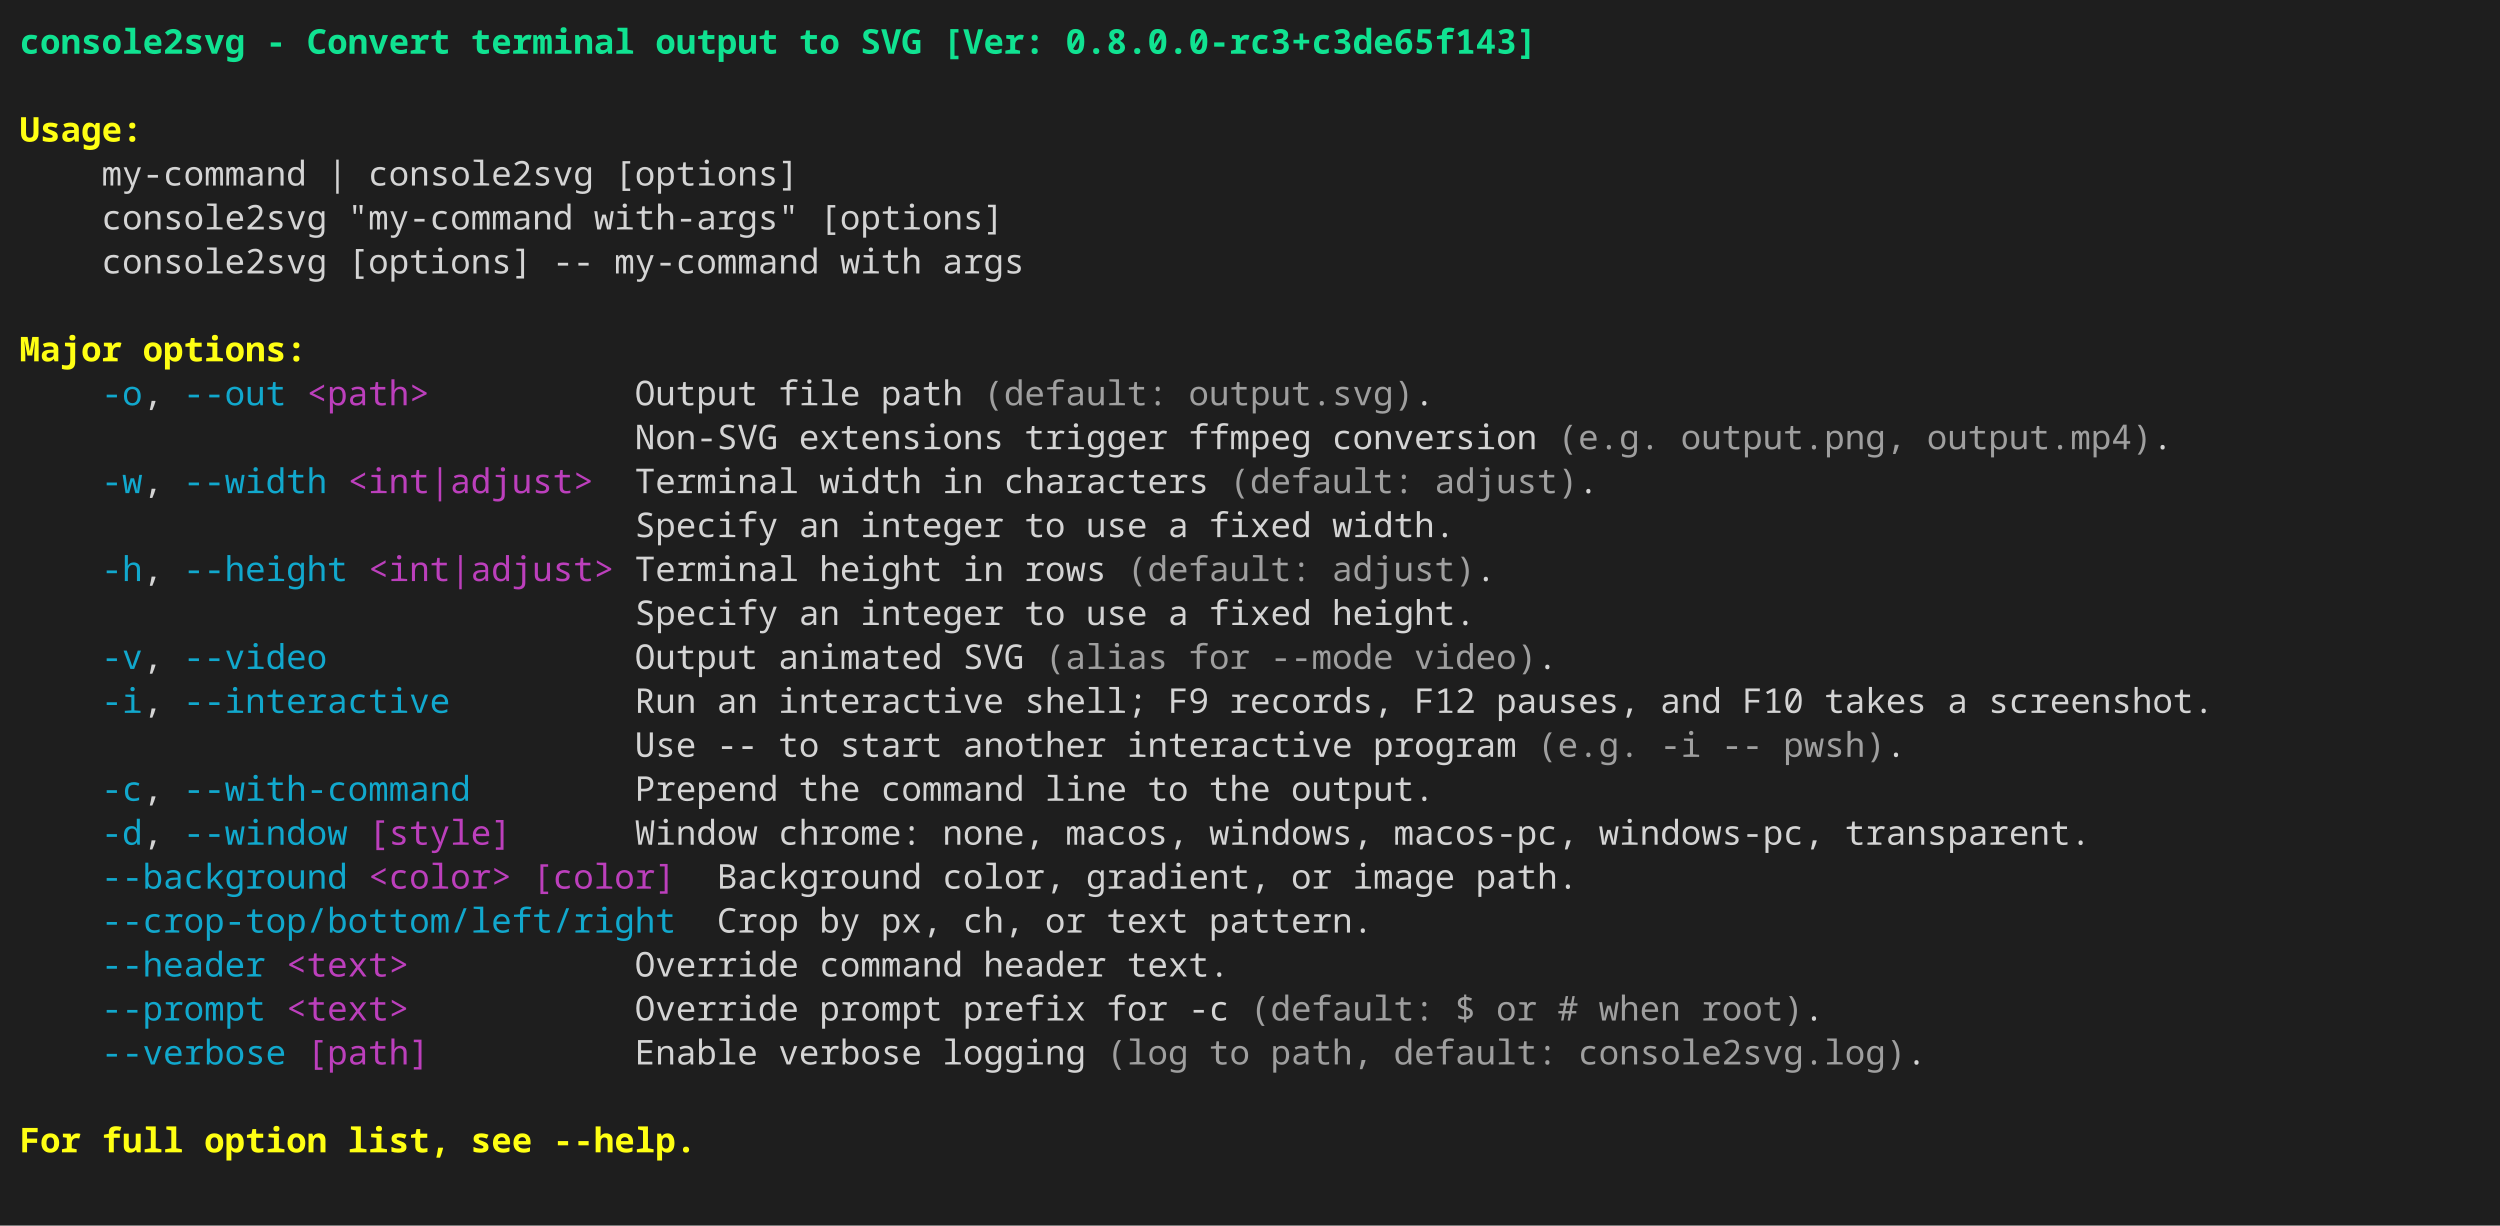
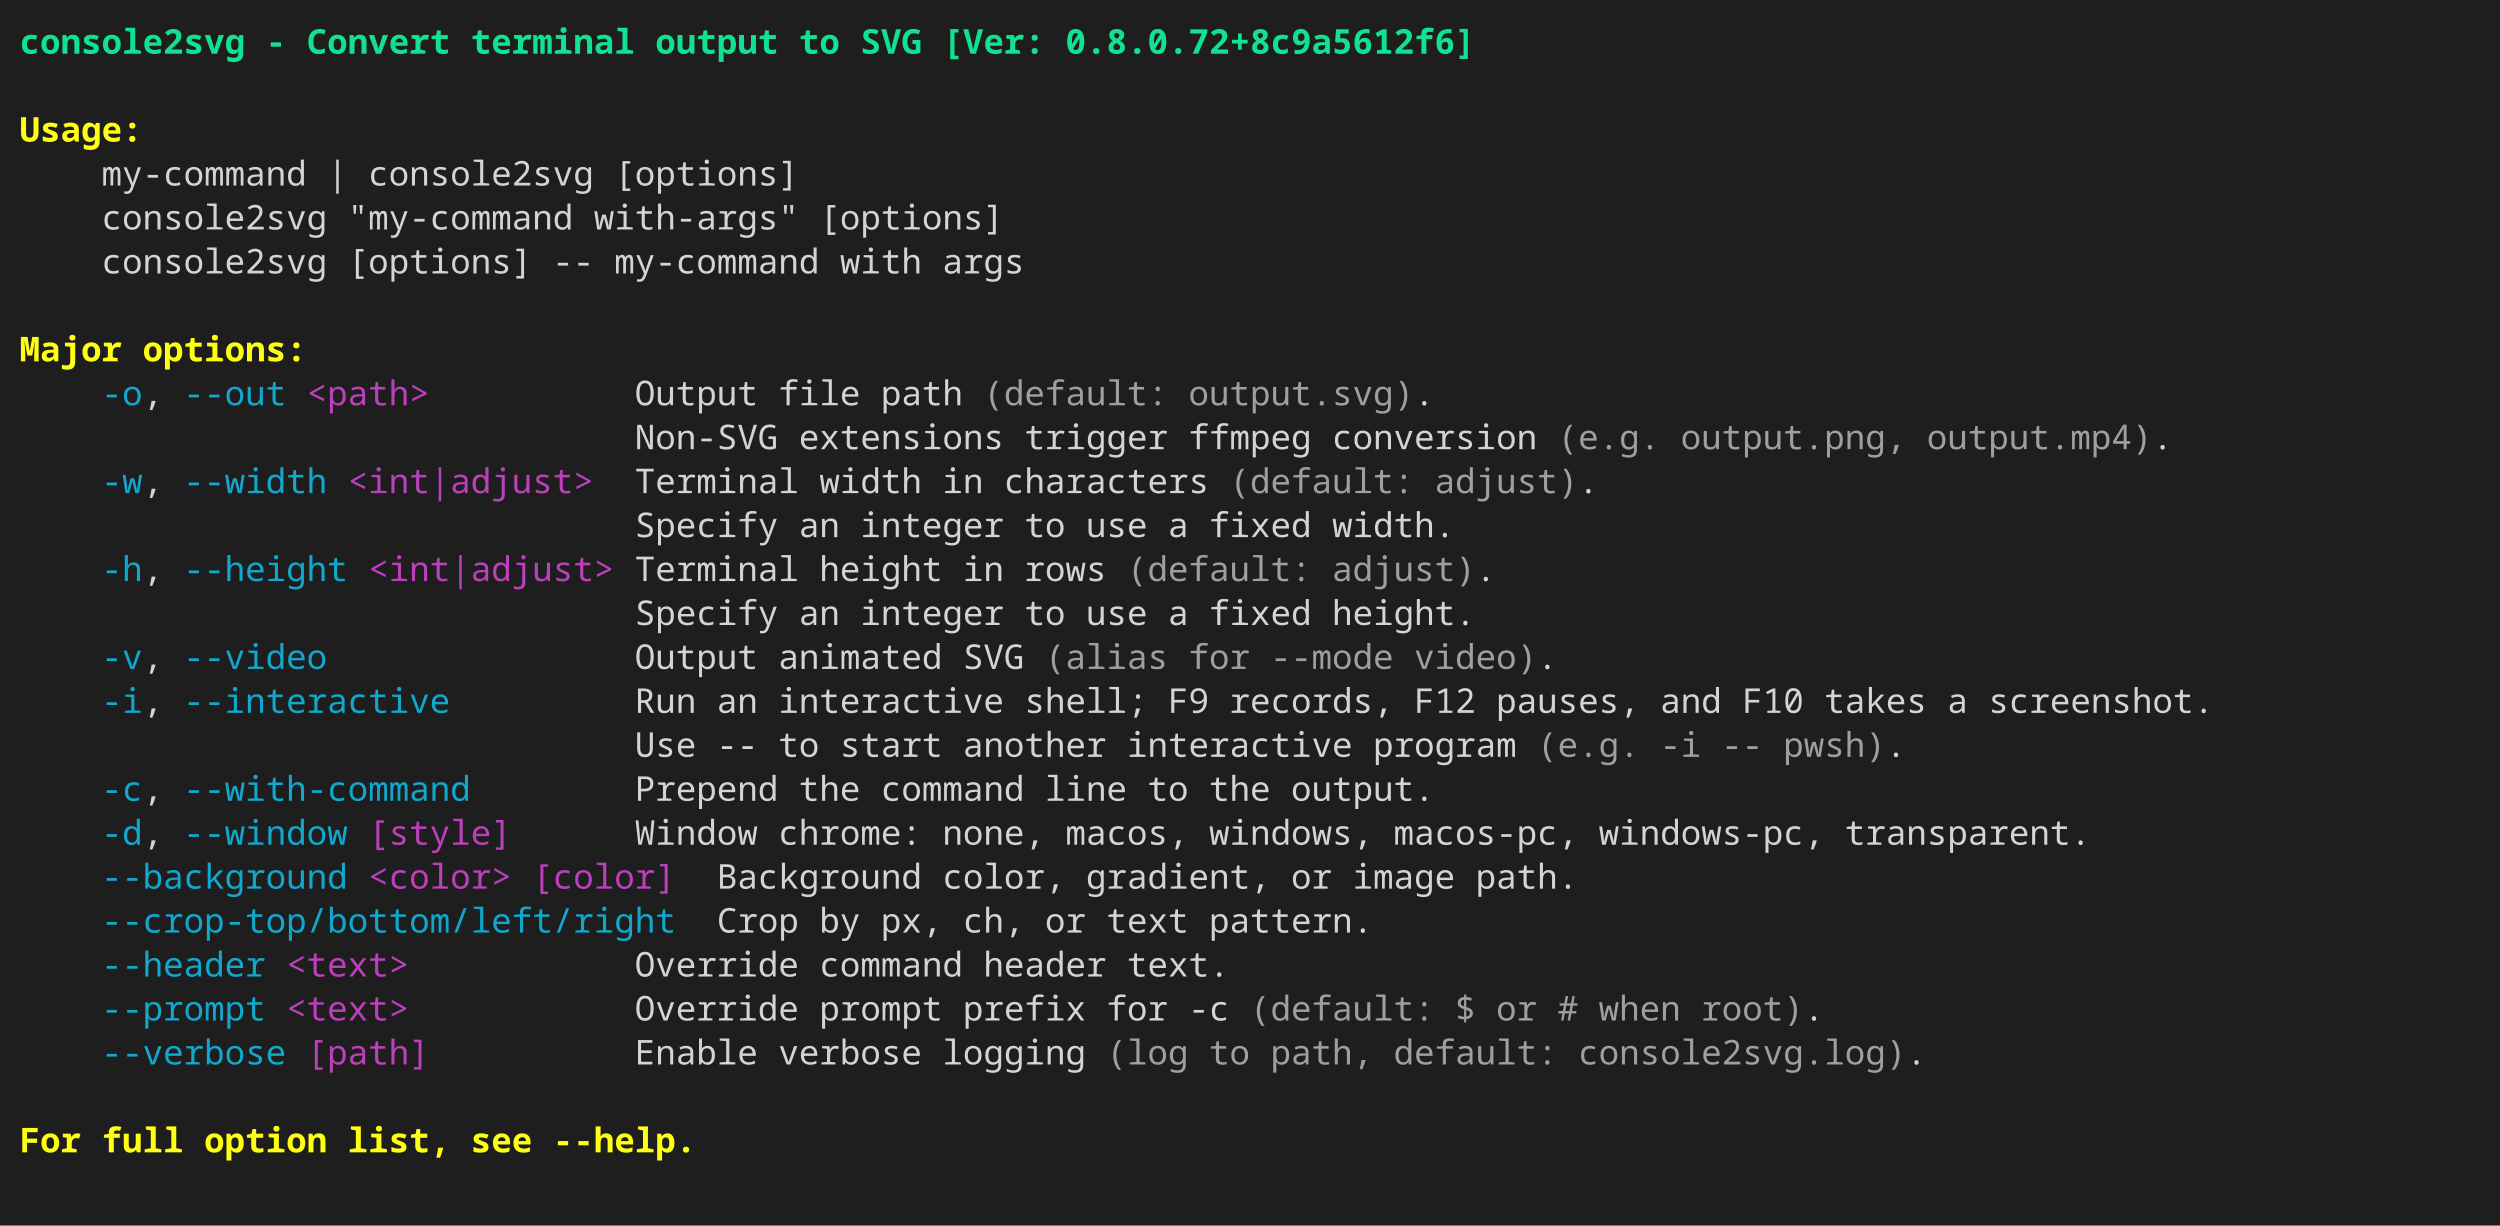
<svg xmlns="http://www.w3.org/2000/svg" width="1024" height="502" viewBox="0 0 1024 502" role="img" aria-label="console2svg output">
  <style>
.c2.c { font-family: "JetBrains Mono","Cascadia Mono","Segoe UI Mono","Noto Sans Mono","SFMono-Regular",Menlo,Consolas,"DejaVu Sans Mono","Liberation Mono",monospace; font-size: 14px; }
.c2 text { dominant-baseline: alphabetic; }
.c2 .q { shape-rendering: crispEdges; }
.c2 .w { white-space: pre; }
.c2 .aa{fill:#10E291;font-weight:bold}
.c2 .ab{fill:#FFFF13;font-weight:bold}
.c2 .ac{fill:#d4d4d4}
.c2 .ad{fill:#11a8cd}
.c2 .ae{fill:#bc3fbc}
.c2 .af{fill:#9F9F9F}
</style>
  <rect width="1024" height="502" fill="#1e1e1e" />
  <g class="c2 c" transform="translate(8 8)">
    <rect width="1008" height="486" fill="#1e1e1e" />
-     <text class="aa w" y="14" textLength="621.6">console2svg - Convert terminal output to SVG [Ver: 0.8.0.0-rc3+c3de65f143]</text>
+     <text class="aa w" y="14" textLength="596.4">console2svg - Convert terminal output to SVG [Ver: 0.8.0.72+8c9a5612f6]</text>
    <text class="ab" y="50" textLength="50.4">Usage:</text>
    <text class="ac w" x="33.6" y="68" textLength="285.6">my-command | console2svg [options]</text>
    <text class="ac w" x="33.6" y="86" textLength="369.6">console2svg "my-command with-args" [options]</text>
    <text class="ac w" x="33.6" y="104" textLength="378">console2svg [options] -- my-command with args</text>
    <text class="ab w" y="140" textLength="117.6">Major options:</text>
    <text class="ad" x="33.6" y="158" textLength="16.8">-o</text>
    <text class="ac" x="50.4" y="158" textLength="8.4">,</text>
    <text class="ad" x="67.2" y="158" textLength="42">--out</text>
    <text class="ae" x="117.6" y="158" textLength="50.4">&lt;path&gt;</text>
    <text class="ac w" x="252" y="158" textLength="134.4">Output file path</text>
    <text class="af w" x="394.8" y="158" textLength="176.4">(default: output.svg)</text>
    <text class="ac" x="571.2" y="158" textLength="8.4">.</text>
    <text class="ac w" x="252" y="176" textLength="369.6">Non-SVG extensions trigger ffmpeg conversion</text>
    <text class="af w" x="630" y="176" textLength="243.6">(e.g. output.png, output.mp4)</text>
    <text class="ac" x="873.6" y="176" textLength="8.4">.</text>
    <text class="ad" x="33.6" y="194" textLength="16.8">-w</text>
    <text class="ac" x="50.4" y="194" textLength="8.4">,</text>
    <text class="ad" x="67.2" y="194" textLength="58.8">--width</text>
    <text class="ae" x="134.4" y="194" textLength="100.8">&lt;int|adjust&gt;</text>
    <text class="ac w" x="252" y="194" textLength="235.2">Terminal width in characters</text>
    <text class="af w" x="495.6" y="194" textLength="142.8">(default: adjust)</text>
    <text class="ac" x="638.4" y="194" textLength="8.4">.</text>
    <text class="ac w" x="252" y="212" textLength="336">Specify an integer to use a fixed width.</text>
    <text class="ad" x="33.6" y="230" textLength="16.8">-h</text>
    <text class="ac" x="50.4" y="230" textLength="8.4">,</text>
    <text class="ad" x="67.2" y="230" textLength="67.2">--height</text>
    <text class="ae" x="142.8" y="230" textLength="100.8">&lt;int|adjust&gt;</text>
    <text class="ac w" x="252" y="230" textLength="193.2">Terminal height in rows</text>
    <text class="af w" x="453.6" y="230" textLength="142.8">(default: adjust)</text>
    <text class="ac" x="596.4" y="230" textLength="8.4">.</text>
    <text class="ac w" x="252" y="248" textLength="344.4">Specify an integer to use a fixed height.</text>
    <text class="ad" x="33.6" y="266" textLength="16.8">-v</text>
    <text class="ac" x="50.4" y="266" textLength="8.4">,</text>
    <text class="ad" x="67.2" y="266" textLength="58.8">--video</text>
    <text class="ac w" x="252" y="266" textLength="159.6">Output animated SVG</text>
    <text class="af w" x="420" y="266" textLength="201.6">(alias for --mode video)</text>
    <text class="ac" x="621.6" y="266" textLength="8.4">.</text>
    <text class="ad" x="33.6" y="284" textLength="16.8">-i</text>
    <text class="ac" x="50.4" y="284" textLength="8.4">,</text>
    <text class="ad" x="67.2" y="284" textLength="109.2">--interactive</text>
    <text class="ac w" x="252" y="284" textLength="646.8">Run an interactive shell; F9 records, F12 pauses, and F10 takes a screenshot.</text>
    <text class="ac w" x="252" y="302" textLength="361.2">Use -- to start another interactive program</text>
    <text class="af w" x="621.6" y="302" textLength="142.8">(e.g. -i -- pwsh)</text>
    <text class="ac" x="764.4" y="302" textLength="8.4">.</text>
    <text class="ad" x="33.6" y="320" textLength="16.8">-c</text>
    <text class="ac" x="50.4" y="320" textLength="8.4">,</text>
    <text class="ad" x="67.2" y="320" textLength="117.6">--with-command</text>
    <text class="ac w" x="252" y="320" textLength="327.6">Prepend the command line to the output.</text>
    <text class="ad" x="33.6" y="338" textLength="16.8">-d</text>
    <text class="ac" x="50.4" y="338" textLength="8.4">,</text>
    <text class="ad" x="67.2" y="338" textLength="67.2">--window</text>
    <text class="ae" x="142.8" y="338" textLength="58.8">[style]</text>
    <text class="ac w" x="252" y="338" textLength="596.4">Window chrome: none, macos, windows, macos-pc, windows-pc, transparent.</text>
    <text class="ad" x="33.6" y="356" textLength="100.8">--background</text>
    <text class="ae" x="142.8" y="356" textLength="58.8">&lt;color&gt;</text>
    <text class="ae" x="210" y="356" textLength="58.8">[color]</text>
    <text class="ac w" x="285.6" y="356" textLength="352.8">Background color, gradient, or image path.</text>
    <text class="ad" x="33.6" y="374" textLength="235.2">--crop-top/bottom/left/right</text>
    <text class="ac w" x="285.6" y="374" textLength="268.8">Crop by px, ch, or text pattern.</text>
    <text class="ad" x="33.6" y="392" textLength="67.2">--header</text>
    <text class="ae" x="109.2" y="392" textLength="50.4">&lt;text&gt;</text>
    <text class="ac w" x="252" y="392" textLength="243.6">Override command header text.</text>
    <text class="ad" x="33.6" y="410" textLength="67.2">--prompt</text>
    <text class="ae" x="109.2" y="410" textLength="50.4">&lt;text&gt;</text>
    <text class="ac w" x="252" y="410" textLength="243.6">Override prompt prefix for -c</text>
    <text class="af w" x="504" y="410" textLength="226.8">(default: $ or # when root)</text>
    <text class="ac" x="730.8" y="410" textLength="8.4">.</text>
    <text class="ad" x="33.6" y="428" textLength="75.6">--verbose</text>
    <text class="ae" x="117.6" y="428" textLength="50.4">[path]</text>
    <text class="ac w" x="252" y="428" textLength="184.8">Enable verbose logging</text>
    <text class="af w" x="445.2" y="428" textLength="327.6">(log to path, default: console2svg.log)</text>
    <text class="ac" x="772.8" y="428" textLength="8.4">.</text>
    <text class="ab w" y="464" textLength="277.2">For full option list, see --help.</text>
  </g>
</svg>
